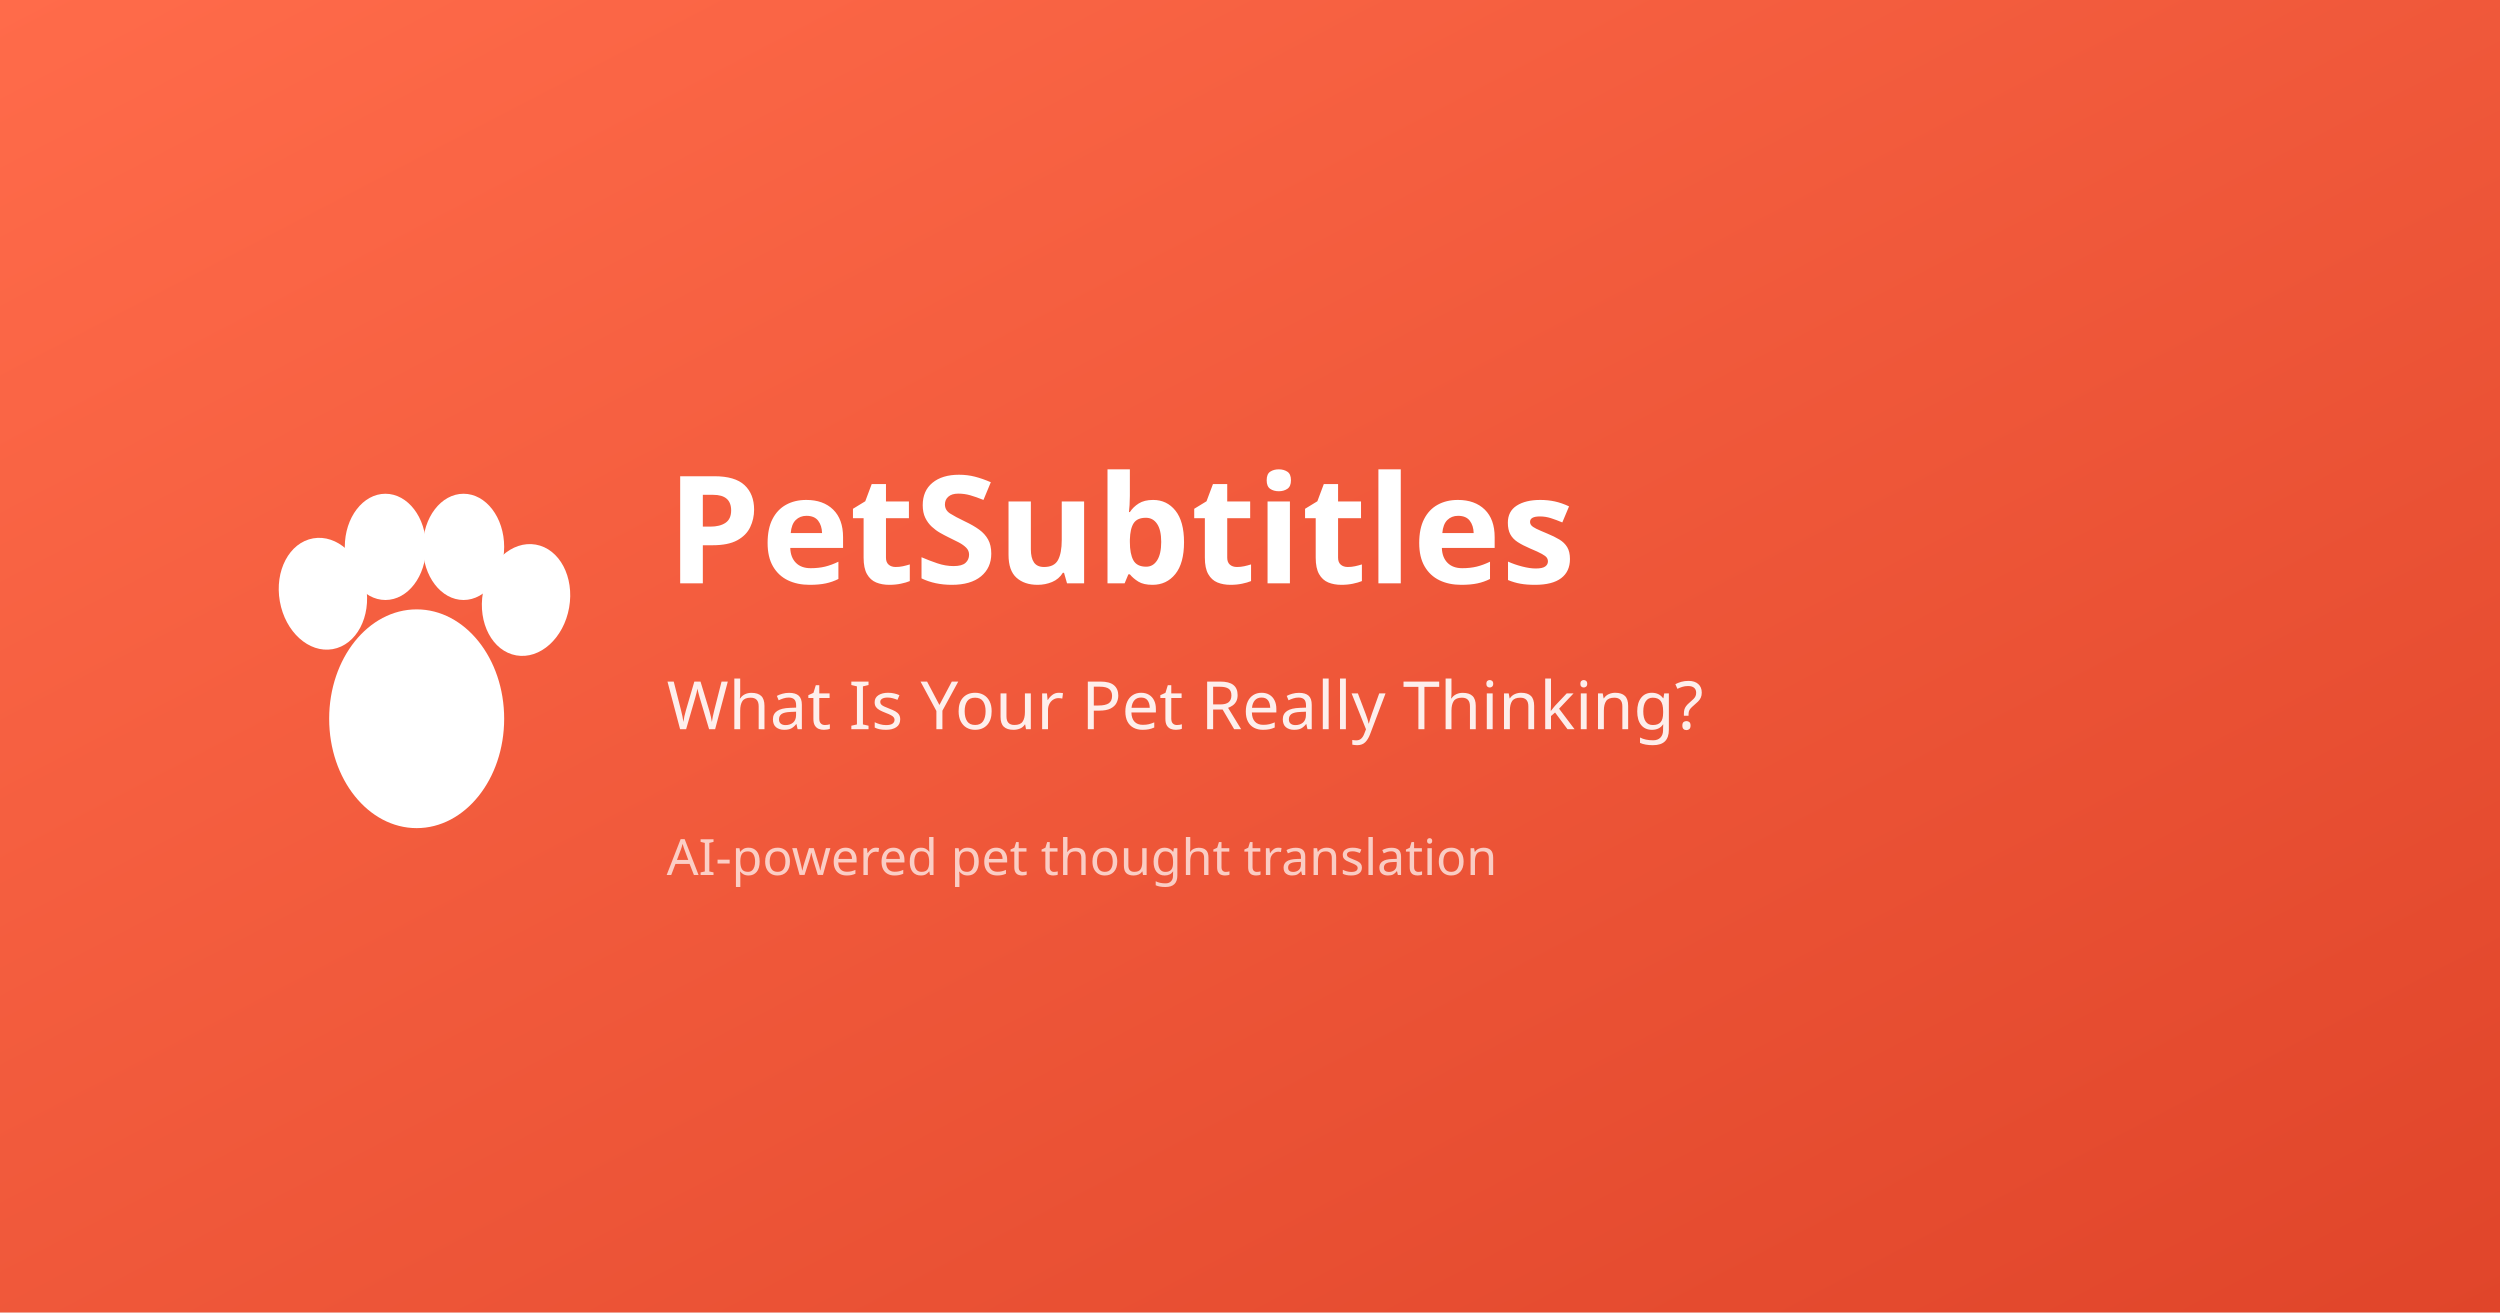
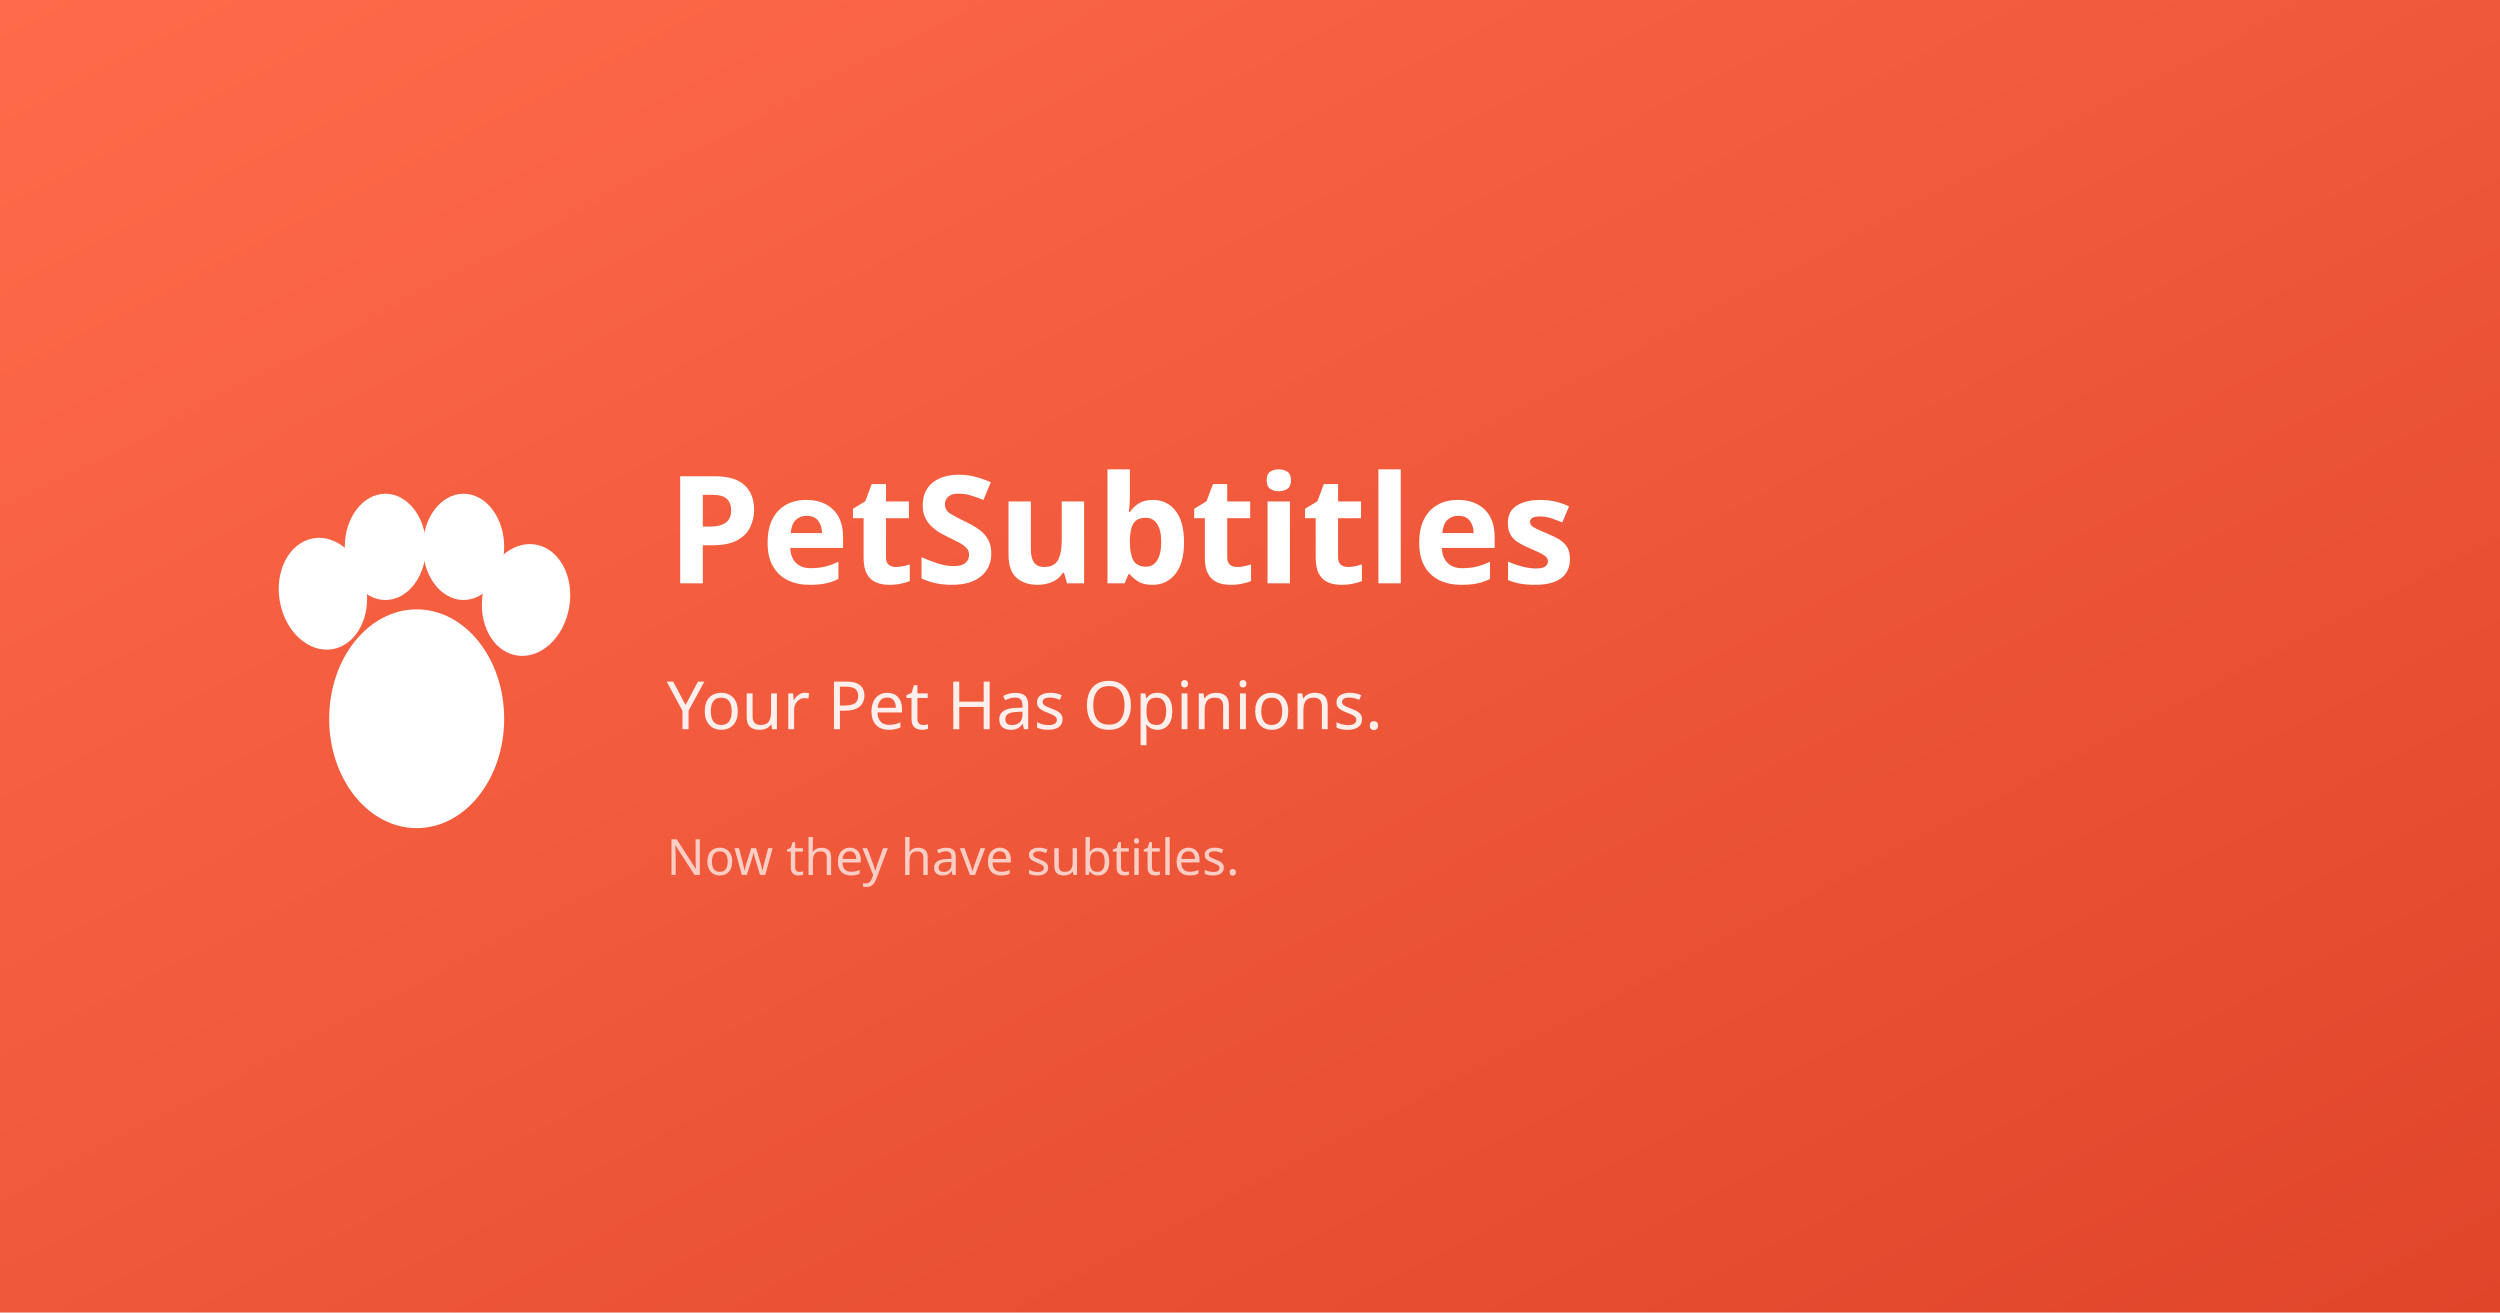
<svg xmlns="http://www.w3.org/2000/svg" width="1200" height="630" viewBox="0 0 1200 630">
  <defs>
    <linearGradient id="bg" x1="0%" y1="0%" x2="100%" y2="100%">
      <stop offset="0%" style="stop-color:#FF6B4A;stop-opacity:1" />
      <stop offset="100%" style="stop-color:#E0452A;stop-opacity:1" />
    </linearGradient>
  </defs>
  <rect width="1200" height="630" fill="url(#bg)" />
  <g fill="white" transform="translate(200, 315) scale(1.5)">
    <ellipse cx="0" cy="20" rx="28" ry="35" />
    <ellipse cx="-30" cy="-20" rx="14" ry="18" transform="rotate(-10 -30 -20)" />
    <ellipse cx="-10" cy="-35" rx="13" ry="17" />
    <ellipse cx="15" cy="-35" rx="13" ry="17" />
    <ellipse cx="35" cy="-18" rx="14" ry="18" transform="rotate(10 35 -18)" />
  </g>
  <text x="320" y="280" font-family="sans-serif" font-weight="700" font-size="72" fill="white">PetSubtitles</text>
-   <text x="320" y="350" font-family="sans-serif" font-weight="400" font-size="32" fill="white" opacity="0.9">What Is Your Pet Really Thinking?</text>
-   <text x="320" y="420" font-family="sans-serif" font-weight="400" font-size="24" fill="white" opacity="0.7">AI-powered pet thought translation</text>
+   <text x="320" y="350" font-family="sans-serif" font-weight="400" font-size="32" fill="white" opacity="0.9">Your Pet Has Opinions.</text>
+   <text x="320" y="420" font-family="sans-serif" font-weight="400" font-size="24" fill="white" opacity="0.7">Now they have subtitles.</text>
</svg>
